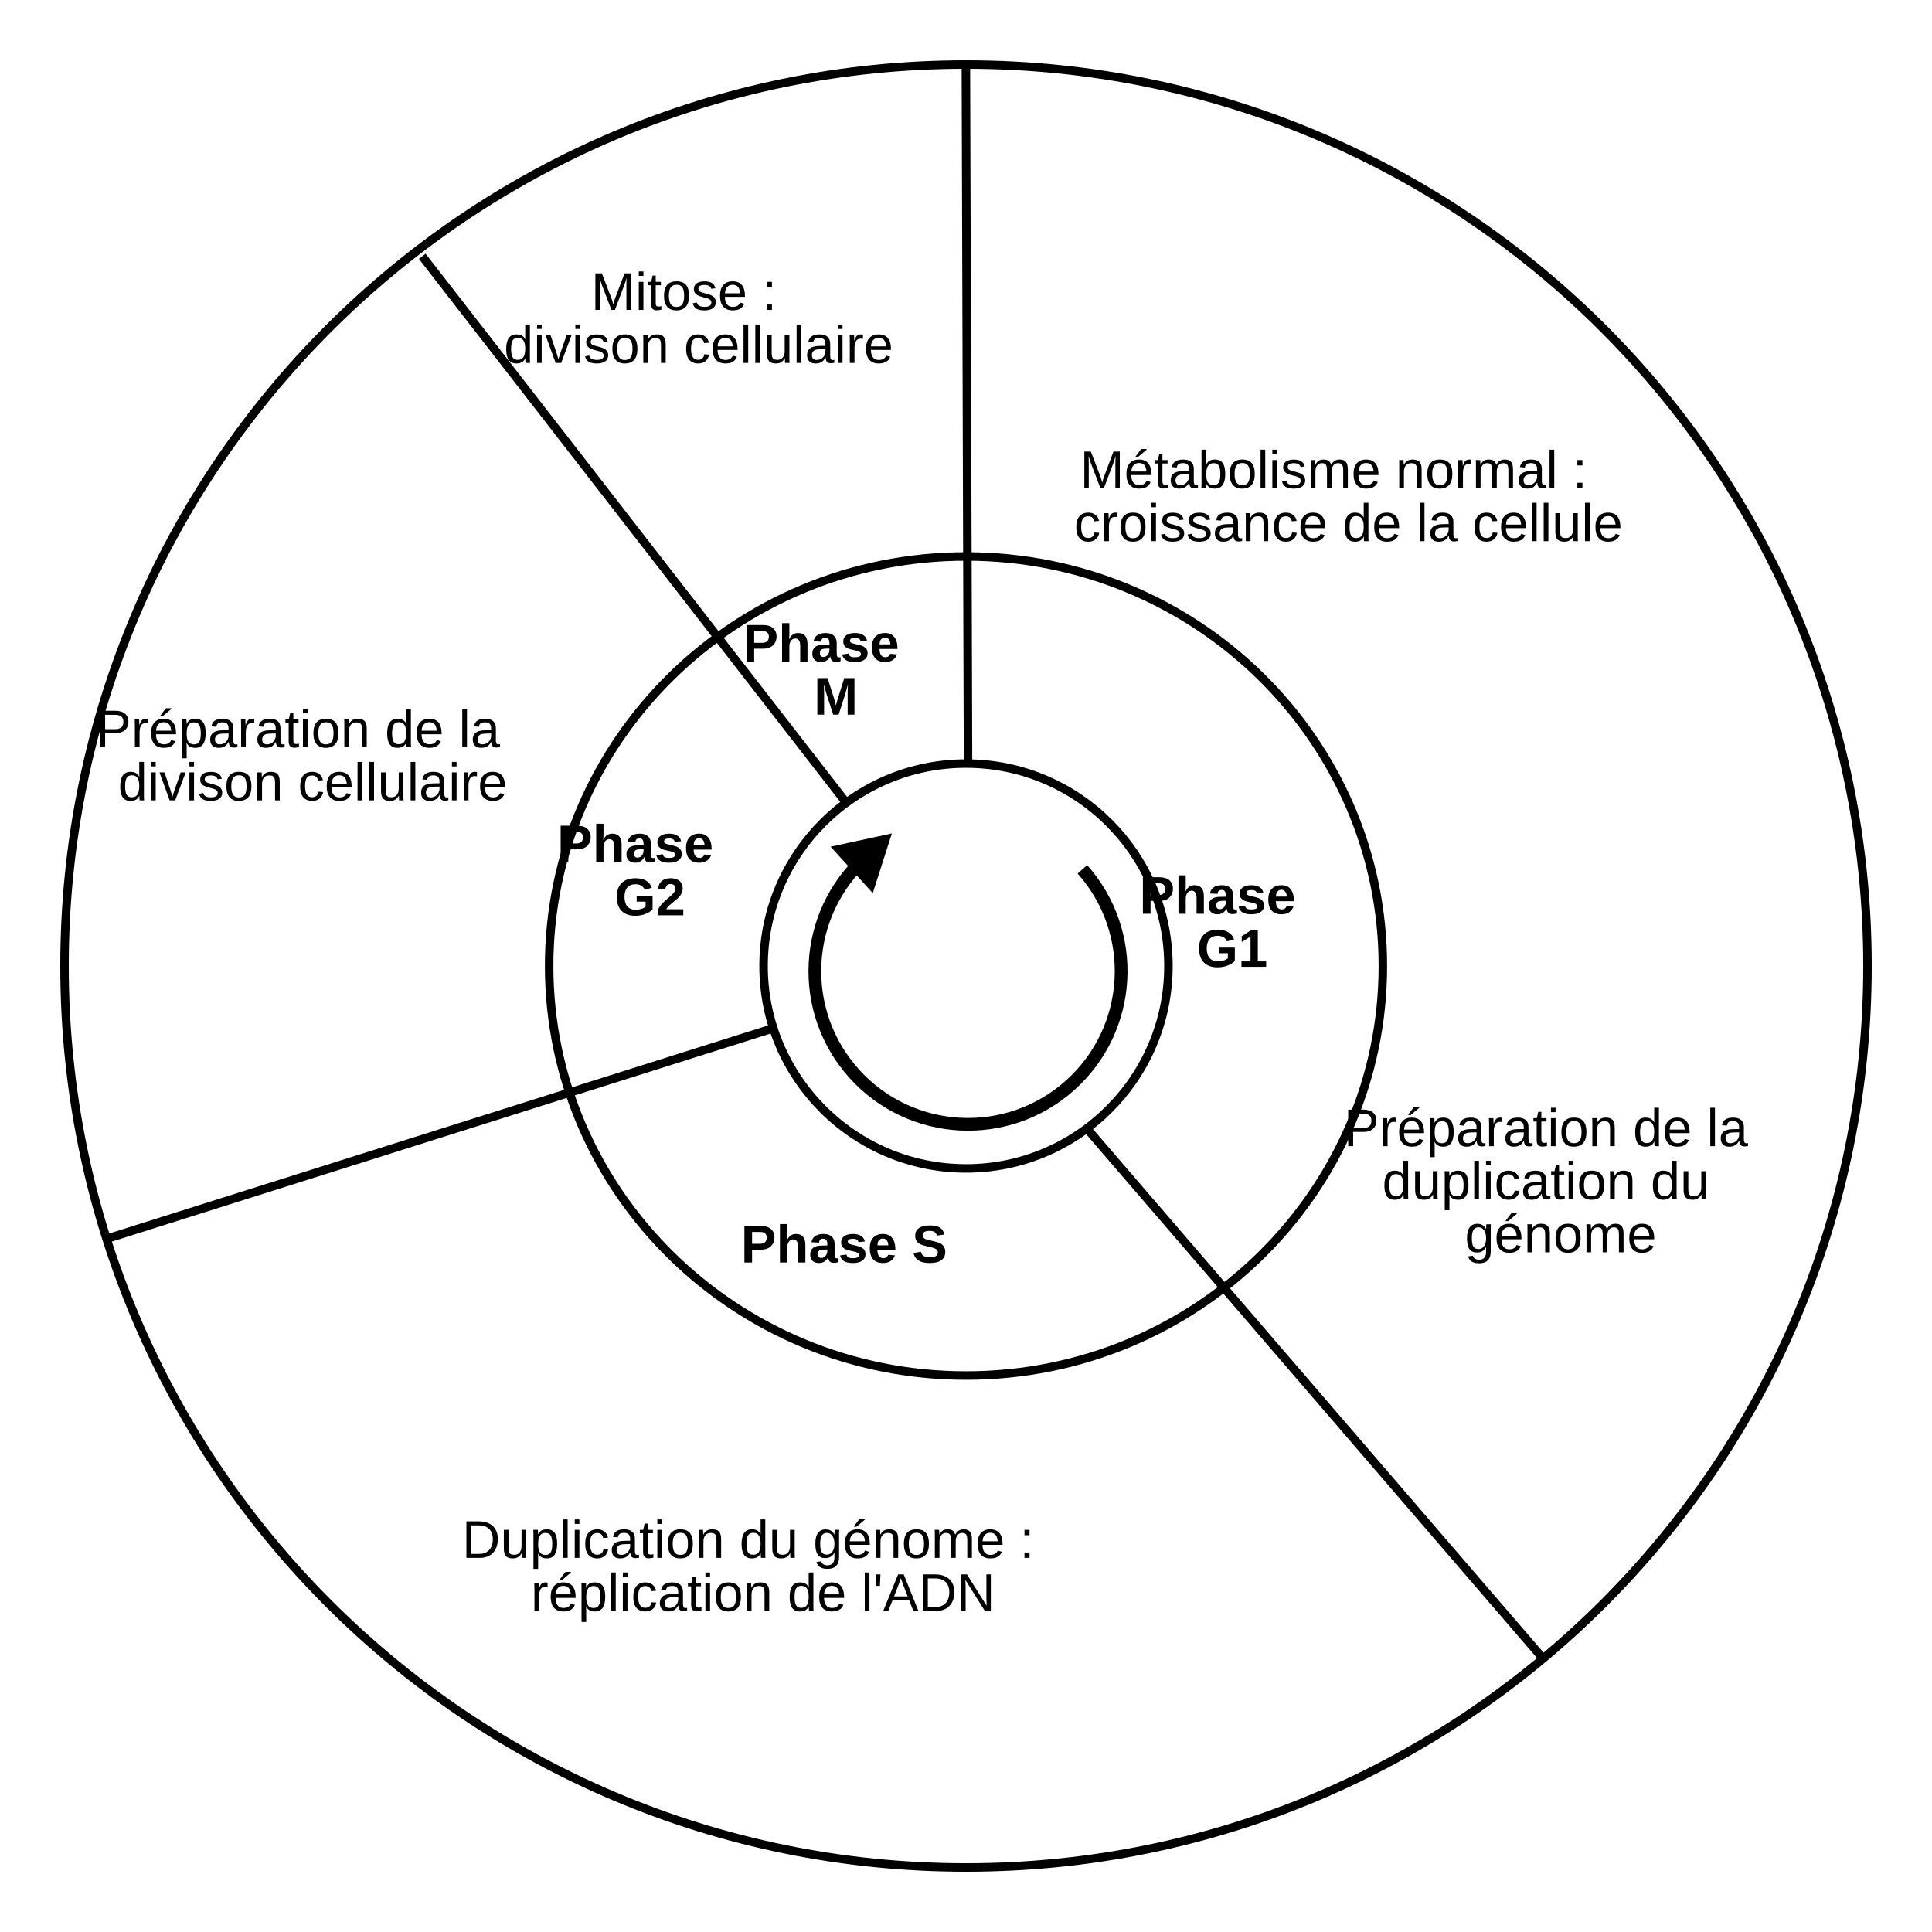
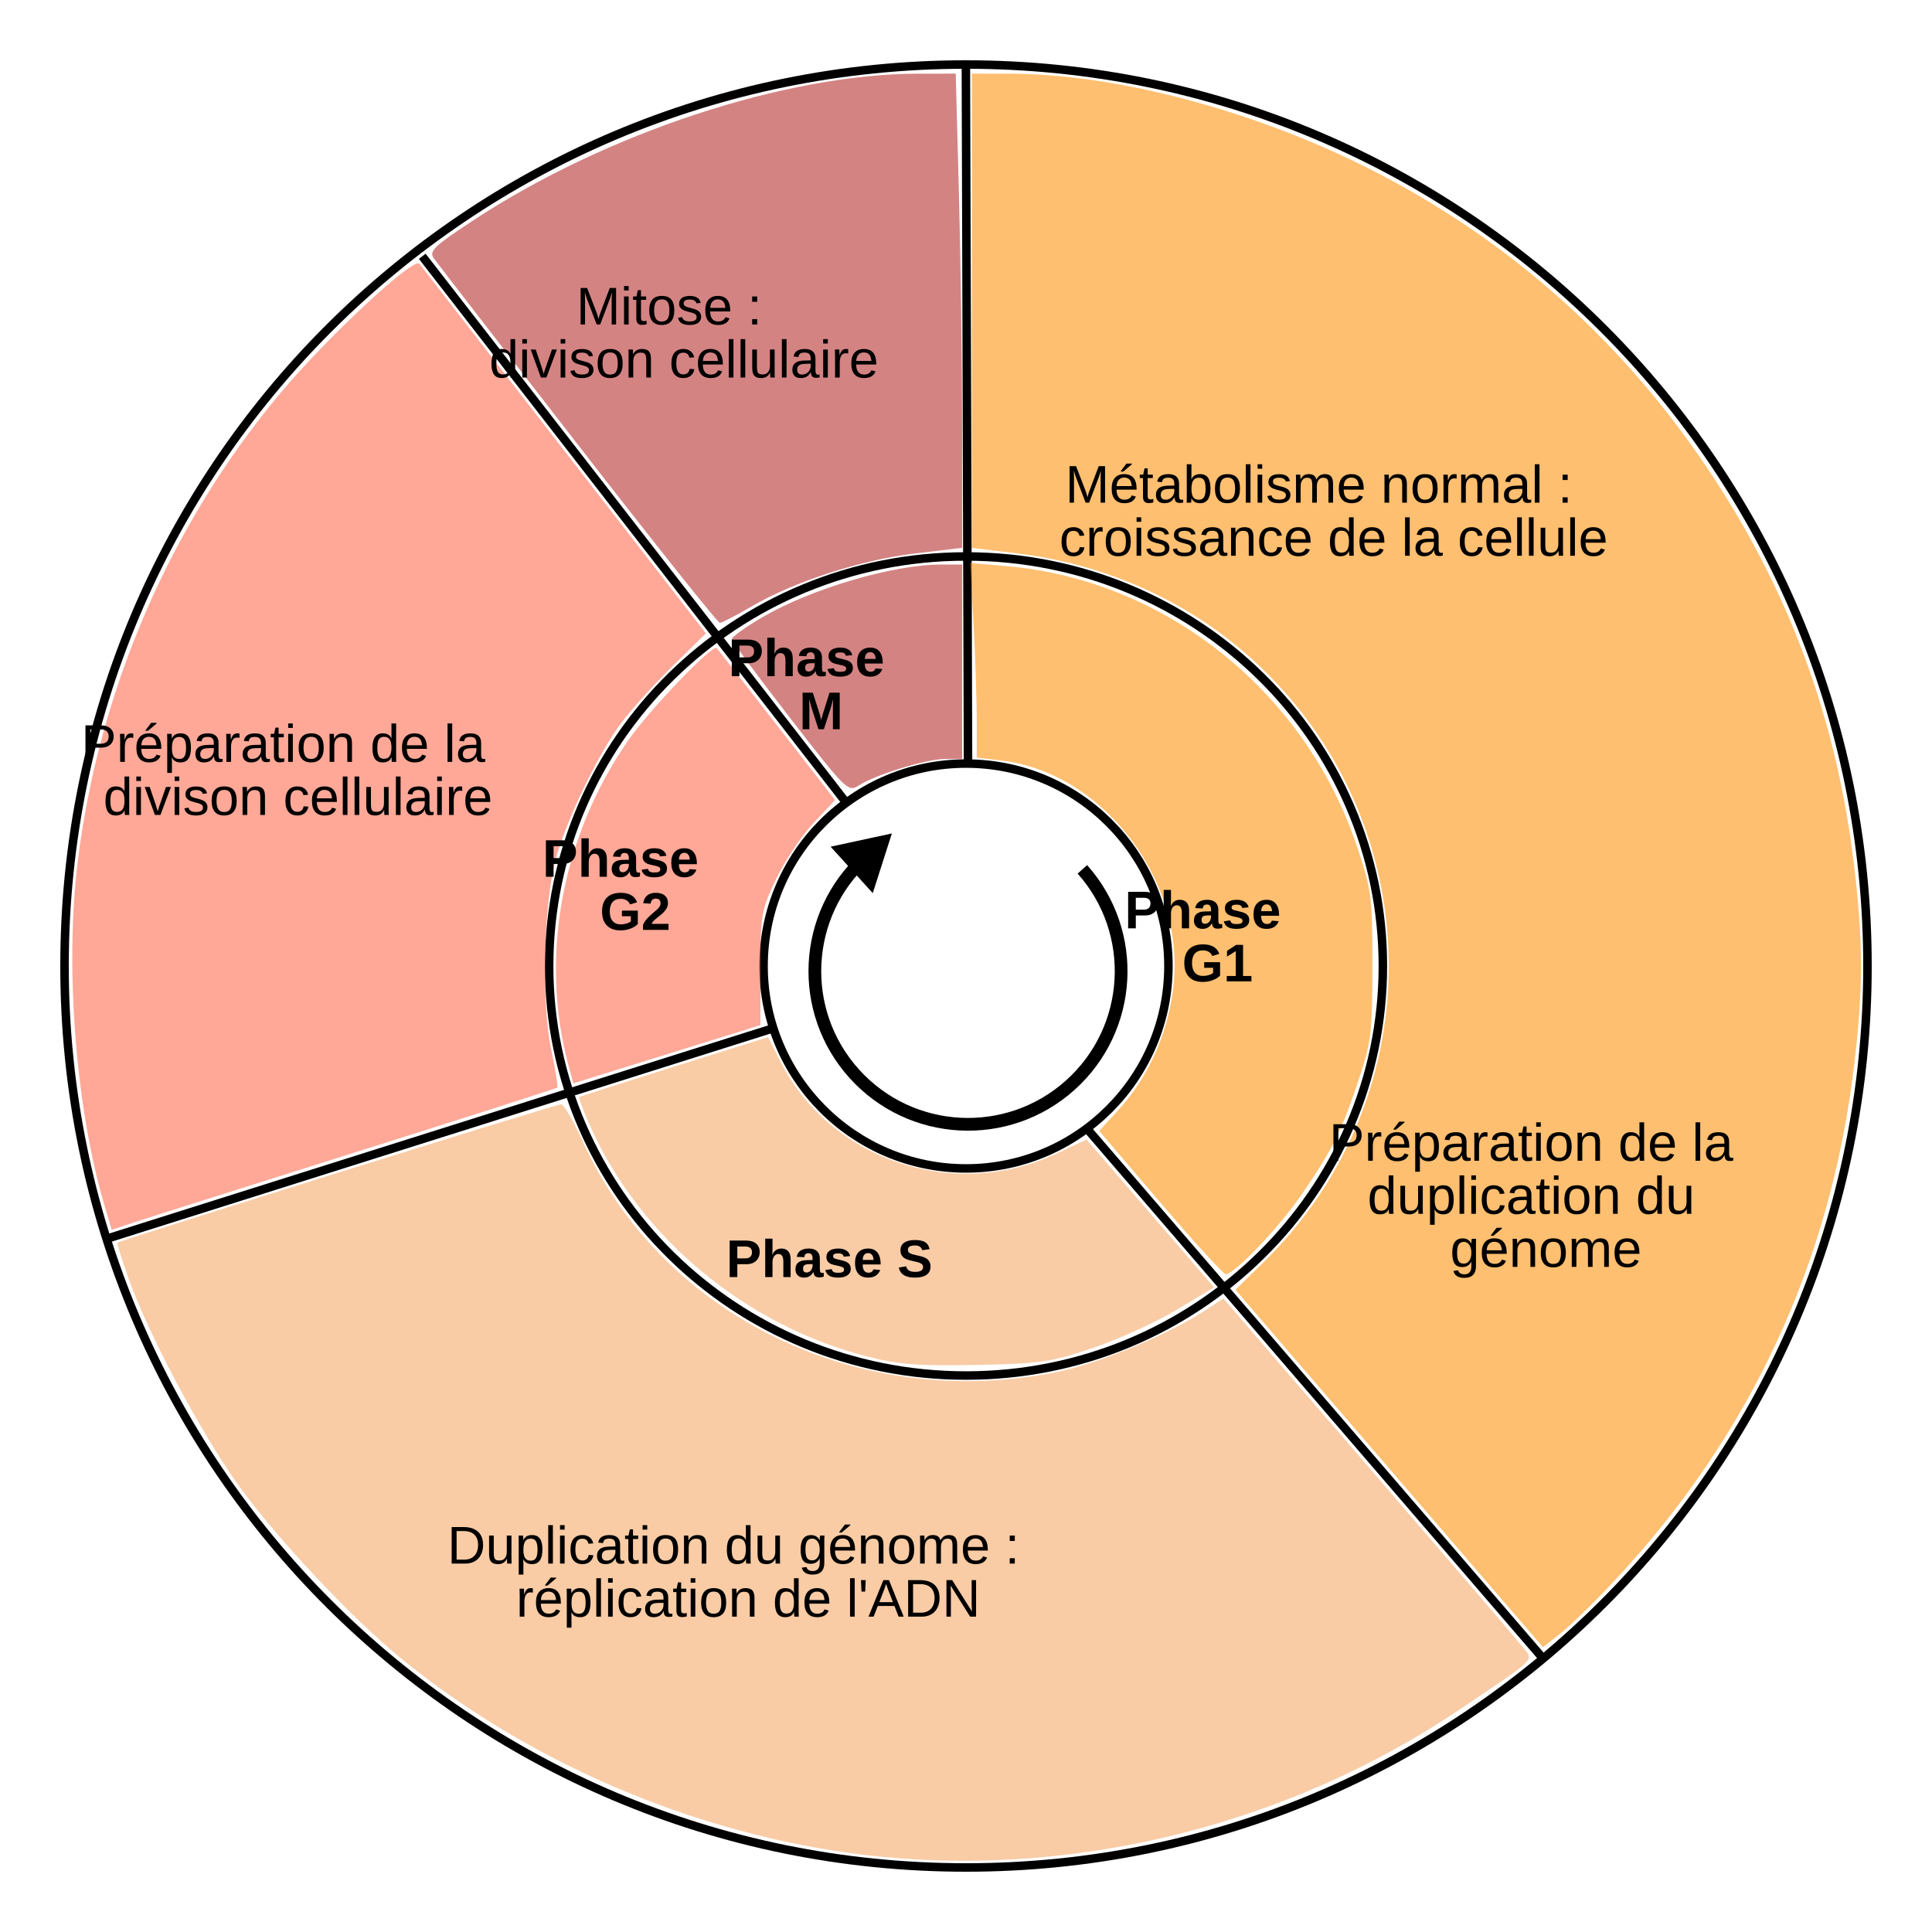
<svg xmlns="http://www.w3.org/2000/svg" width="160.256mm" height="160.256mm" viewBox="0 0 567.836 567.836" id="svg2" version="1.1">
  <defs id="defs4">
    <marker orient="auto" refY="0" refX="0" id="TriangleOutM" style="overflow:visible">
      <path id="path4317" d="m 5.77,0 -8.65,5 0,-10 8.65,5 z" style="fill:#000000;fill-opacity:1;fill-rule:evenodd;stroke:#000000;stroke-width:1pt;stroke-opacity:1" transform="scale(0.4,0.4)" />
    </marker>
    <marker orient="auto" refY="0" refX="0" id="Arrow1Lend" style="overflow:visible">
      <path id="path4175" d="M 0,0 5,-5 -12.5,0 5,5 0,0 Z" style="fill:#000000;fill-opacity:1;fill-rule:evenodd;stroke:#000000;stroke-width:1pt;stroke-opacity:1" transform="matrix(-0.8,0,0,-0.8,-10,0)" />
    </marker>
  </defs>
  <g id="layer1" transform="translate(-954.4255,2816.979)">
    <ellipse style="color:#000000;clip-rule:nonzero;display:inline;overflow:visible;visibility:visible;opacity:1;isolation:auto;mix-blend-mode:normal;color-interpolation:sRGB;color-interpolation-filters:linearRGB;solid-color:#000000;solid-opacity:1;fill:none;fill-opacity:1;fill-rule:evenodd;stroke:#000000;stroke-width:2.496;stroke-linecap:butt;stroke-linejoin:miter;stroke-miterlimit:4;stroke-dasharray:none;stroke-dashoffset:0;stroke-opacity:1;marker:none;color-rendering:auto;image-rendering:auto;shape-rendering:auto;text-rendering:auto;enable-background:accumulate" id="path4144" cx="1238.344" cy="-2533.061" rx="122.521" ry="120.369" />
    <circle id="path4146" style="color:#000000;clip-rule:nonzero;display:inline;overflow:visible;visibility:visible;opacity:1;isolation:auto;mix-blend-mode:normal;color-interpolation:sRGB;color-interpolation-filters:linearRGB;solid-color:#000000;solid-opacity:1;fill:none;fill-opacity:1;fill-rule:evenodd;stroke:#000000;stroke-width:2.496;stroke-linecap:butt;stroke-linejoin:miter;stroke-miterlimit:4;stroke-dasharray:none;stroke-dashoffset:0;stroke-opacity:1;marker:none;color-rendering:auto;image-rendering:auto;shape-rendering:auto;text-rendering:auto;enable-background:accumulate" cx="1238.344" cy="-2533.061" r="59.497" />
    <path style="fill:none;fill-rule:evenodd;stroke:#000000;stroke-width:2.496;stroke-linecap:butt;stroke-linejoin:miter;stroke-miterlimit:4;stroke-dasharray:none;stroke-opacity:1" d="m 1238.305,-2798.969 0.63,206.377" id="path4148" />
    <path id="path4150" d="m 1181.484,-2514.703 -194.963,61.576" style="fill:none;fill-rule:evenodd;stroke:#000000;stroke-width:2.496;stroke-linecap:butt;stroke-linejoin:miter;stroke-miterlimit:4;stroke-dasharray:none;stroke-opacity:1" />
    <path style="fill:none;fill-rule:evenodd;stroke:#000000;stroke-width:2.496;stroke-linecap:butt;stroke-linejoin:miter;stroke-miterlimit:4;stroke-dasharray:none;stroke-opacity:1" d="m 1407.683,-2329.828 -133.963,-155.635" id="path4152" />
    <path style="color:#000000;clip-rule:nonzero;display:inline;overflow:visible;visibility:visible;opacity:1;isolation:auto;mix-blend-mode:normal;color-interpolation:sRGB;color-interpolation-filters:linearRGB;solid-color:#000000;solid-opacity:1;fill:none;fill-opacity:1;fill-rule:evenodd;stroke:#000000;stroke-width:3.743;stroke-linecap:butt;stroke-linejoin:miter;stroke-miterlimit:4;stroke-dasharray:none;stroke-dashoffset:0;stroke-opacity:1;marker:none;marker-end:url(#TriangleOutM);color-rendering:auto;image-rendering:auto;shape-rendering:auto;text-rendering:auto;enable-background:accumulate" id="path4166" d="m 1272.551,-2561.464 a 45.01,45.01 0 0 1 -3.588,63.45 45.01,45.01 0 0 1 -63.461,-3.384 45.01,45.01 0 0 1 3.18,-63.472" />
-     <text xml:space="preserve" style="color:#000000;font-style:normal;font-variant:normal;font-weight:bold;font-stretch:normal;font-size:15.598px;line-height:100%;font-family:arial;-inkscape-font-specification:arial;text-indent:0;text-align:center;text-decoration:none;text-decoration-line:none;letter-spacing:0px;word-spacing:0px;text-transform:none;direction:ltr;block-progression:tb;writing-mode:lr-tb;baseline-shift:baseline;text-anchor:middle;display:inline;overflow:visible;visibility:visible;fill:#000000;fill-opacity:1;fill-rule:nonzero;stroke:none;stroke-width:1px;stroke-linecap:butt;stroke-linejoin:miter;stroke-opacity:1;marker:none;enable-background:accumulate" x="1213.35" y="-2445.918" id="text5350">
-       <tspan id="tspan5352" x="1213.35" y="-2445.918">Phase S</tspan>
-     </text>
    <path id="path5392" d="m 1078.531,-2741.655 124.308,160.204" style="fill:none;fill-rule:evenodd;stroke:#000000;stroke-width:2.496;stroke-linecap:butt;stroke-linejoin:miter;stroke-miterlimit:4;stroke-dasharray:none;stroke-opacity:1" />
-     <text id="text5394" y="-2548.416" x="1327.435" style="color:#000000;font-style:normal;font-variant:normal;font-weight:bold;font-stretch:normal;font-size:15.598px;line-height:100%;font-family:arial;-inkscape-font-specification:arial;text-indent:0;text-align:center;text-decoration:none;text-decoration-line:none;letter-spacing:0px;word-spacing:0px;text-transform:none;direction:ltr;block-progression:tb;writing-mode:lr-tb;baseline-shift:baseline;text-anchor:middle;display:inline;overflow:visible;visibility:visible;fill:#000000;fill-opacity:1;fill-rule:nonzero;stroke:none;stroke-width:1px;stroke-linecap:butt;stroke-linejoin:miter;stroke-opacity:1;marker:none;enable-background:accumulate" xml:space="preserve">
-       <tspan y="-2548.416" x="1327.435" id="tspan5396">Phase</tspan>
-       <tspan y="-2532.819" x="1327.435" id="tspan5398">G1</tspan>
-     </text>
-     <text xml:space="preserve" style="color:#000000;font-style:normal;font-variant:normal;font-weight:bold;font-stretch:normal;font-size:15.598px;line-height:100%;font-family:arial;-inkscape-font-specification:arial;text-indent:0;text-align:center;text-decoration:none;text-decoration-line:none;letter-spacing:0px;word-spacing:0px;text-transform:none;direction:ltr;block-progression:tb;writing-mode:lr-tb;baseline-shift:baseline;text-anchor:middle;display:inline;overflow:visible;visibility:visible;fill:#000000;fill-opacity:1;fill-rule:nonzero;stroke:none;stroke-width:1px;stroke-linecap:butt;stroke-linejoin:miter;stroke-opacity:1;marker:none;enable-background:accumulate" x="1156.307" y="-2563.568" id="text5400">
-       <tspan id="tspan5402" x="1156.307" y="-2563.568">Phase</tspan>
-       <tspan id="tspan5404" x="1156.307" y="-2547.97">G2</tspan>
-     </text>
-     <text id="text5406" y="-2622.546" x="1210.937" style="color:#000000;font-style:normal;font-variant:normal;font-weight:bold;font-stretch:normal;font-size:15.598px;line-height:100%;font-family:arial;-inkscape-font-specification:arial;text-indent:0;text-align:center;text-decoration:none;text-decoration-line:none;letter-spacing:0px;word-spacing:0px;text-transform:none;direction:ltr;block-progression:tb;writing-mode:lr-tb;baseline-shift:baseline;text-anchor:middle;display:inline;overflow:visible;visibility:visible;fill:#000000;fill-opacity:1;fill-rule:nonzero;stroke:none;stroke-width:1px;stroke-linecap:butt;stroke-linejoin:miter;stroke-opacity:1;marker:none;enable-background:accumulate" xml:space="preserve">
-       <tspan y="-2622.546" x="1210.937" id="tspan5408">Phase</tspan>
-       <tspan y="-2606.948" x="1210.937" id="tspan5410">M</tspan>
-     </text>
    <circle cy="-2533.061" cx="1238.344" id="ellipse5412" style="color:#000000;clip-rule:nonzero;display:inline;overflow:visible;visibility:visible;opacity:1;isolation:auto;mix-blend-mode:normal;color-interpolation:sRGB;color-interpolation-filters:linearRGB;solid-color:#000000;solid-opacity:1;fill:none;fill-opacity:1;fill-rule:evenodd;stroke:#000000;stroke-width:2.496;stroke-linecap:butt;stroke-linejoin:miter;stroke-miterlimit:4;stroke-dasharray:none;stroke-dashoffset:0;stroke-opacity:1;marker:none;color-rendering:auto;image-rendering:auto;shape-rendering:auto;text-rendering:auto;enable-background:accumulate" r="264.954" />
-     <text xml:space="preserve" style="color:#000000;font-style:normal;font-variant:normal;font-weight:normal;font-stretch:normal;font-size:15.598px;line-height:100%;font-family:arial;-inkscape-font-specification:arial;text-indent:0;text-align:center;text-decoration:none;text-decoration-line:none;letter-spacing:0px;word-spacing:0px;text-transform:none;direction:ltr;block-progression:tb;writing-mode:lr-tb;baseline-shift:baseline;text-anchor:middle;display:inline;overflow:visible;visibility:visible;fill:#000000;fill-opacity:1;fill-rule:nonzero;stroke:none;stroke-width:1px;stroke-linecap:butt;stroke-linejoin:miter;stroke-opacity:1;marker:none;enable-background:accumulate" x="1170.602" y="-2725.905" id="text5414">
-       <tspan id="tspan5418" x="1170.602" y="-2725.905">Mitose :</tspan>
-       <tspan x="1170.602" y="-2710.307" id="tspan5422">divison cellulaire</tspan>
-     </text>
-     <text id="text5424" y="-2359.107" x="1189.509" style="color:#000000;font-style:normal;font-variant:normal;font-weight:normal;font-stretch:normal;font-size:15.598px;line-height:100%;font-family:arial;-inkscape-font-specification:arial;text-indent:0;text-align:center;text-decoration:none;text-decoration-line:none;letter-spacing:0px;word-spacing:0px;text-transform:none;direction:ltr;block-progression:tb;writing-mode:lr-tb;baseline-shift:baseline;text-anchor:middle;display:inline;overflow:visible;visibility:visible;fill:#000000;fill-opacity:1;fill-rule:nonzero;stroke:none;stroke-width:1px;stroke-linecap:butt;stroke-linejoin:miter;stroke-opacity:1;marker:none;enable-background:accumulate" xml:space="preserve">
-       <tspan id="tspan5428" y="-2359.107" x="1191.672">Duplication du génome : </tspan>
-       <tspan y="-2343.51" x="1189.509" id="tspan5446">réplication de l'ADN</tspan>
-     </text>
-     <text xml:space="preserve" style="color:#000000;font-style:normal;font-variant:normal;font-weight:normal;font-stretch:normal;font-size:15.598px;line-height:100%;font-family:arial;-inkscape-font-specification:arial;text-indent:0;text-align:center;text-decoration:none;text-decoration-line:none;letter-spacing:0px;word-spacing:0px;text-transform:none;direction:ltr;block-progression:tb;writing-mode:lr-tb;baseline-shift:baseline;text-anchor:middle;display:inline;overflow:visible;visibility:visible;fill:#000000;fill-opacity:1;fill-rule:nonzero;stroke:none;stroke-width:1px;stroke-linecap:butt;stroke-linejoin:miter;stroke-opacity:1;marker:none;enable-background:accumulate" x="1057.159" y="-2597.337" id="text5432">
-       <tspan x="1057.159" y="-2597.337" id="tspan5434">Préparation de la</tspan>
-       <tspan x="1057.159" y="-2581.739" id="tspan5436">divison cellulaire</tspan>
-     </text>
-     <text xml:space="preserve" style="color:#000000;font-style:normal;font-variant:normal;font-weight:normal;font-stretch:normal;font-size:15.598px;line-height:100%;font-family:arial;-inkscape-font-specification:arial;text-indent:0;text-align:center;text-decoration:none;text-decoration-line:none;letter-spacing:0px;word-spacing:0px;text-transform:none;direction:ltr;block-progression:tb;writing-mode:lr-tb;baseline-shift:baseline;text-anchor:middle;display:inline;overflow:visible;visibility:visible;fill:#000000;fill-opacity:1;fill-rule:nonzero;stroke:none;stroke-width:1px;stroke-linecap:butt;stroke-linejoin:miter;stroke-opacity:1;marker:none;enable-background:accumulate" x="1423.957" y="-2480.113" id="text5438">
-       <tspan x="1423.957" y="-2480.113" id="tspan5440">Préparation de la</tspan>
-       <tspan x="1423.957" y="-2464.515" id="tspan5442">duplication du</tspan>
-       <tspan x="1423.957" y="-2448.918" id="tspan5444">génome</tspan>
-     </text>
-     <text id="text5448" y="-2673.523" x="1361.567" style="color:#000000;font-style:normal;font-variant:normal;font-weight:normal;font-stretch:normal;font-size:15.598px;line-height:100%;font-family:arial;-inkscape-font-specification:arial;text-indent:0;text-align:center;text-decoration:none;text-decoration-line:none;letter-spacing:0px;word-spacing:0px;text-transform:none;direction:ltr;block-progression:tb;writing-mode:lr-tb;baseline-shift:baseline;text-anchor:middle;display:inline;overflow:visible;visibility:visible;fill:#000000;fill-opacity:1;fill-rule:nonzero;stroke:none;stroke-width:1px;stroke-linecap:butt;stroke-linejoin:miter;stroke-opacity:1;marker:none;enable-background:accumulate" xml:space="preserve">
-       <tspan id="tspan5454" y="-2673.523" x="1363.73">Métabolisme normal : </tspan>
-       <tspan y="-2657.925" x="1361.567" id="tspan5461">croissance de la cellule</tspan>
-     </text>
+     <path style="color:#000000;clip-rule:nonzero;display:inline;overflow:visible;visibility:visible;opacity:0.559;isolation:auto;mix-blend-mode:normal;color-interpolation:sRGB;color-interpolation-filters:linearRGB;solid-color:#000000;solid-opacity:1;fill:#f4a460;fill-opacity:1;fill-rule:evenodd;stroke:none;stroke-width:4;stroke-linecap:butt;stroke-linejoin:miter;stroke-miterlimit:4;stroke-dasharray:none;stroke-dashoffset:0;stroke-opacity:1;marker:none;color-rendering:auto;image-rendering:auto;shape-rendering:auto;text-rendering:auto;enable-background:accumulate" d="M 259.599,545.769 C 208.859,540.875 157.269,519.621 117.787,487.346 103.022,475.277 80.545,451.259 69.615,435.873 58.767,420.602 43.523,391.869 37.897,376.089 c -2.07,-5.805 -3.584,-10.69 -3.365,-10.856 0.997,-0.754 129.133,-40.738 130.398,-40.689 0.786,0.03 3.679,5.013 6.429,11.074 23.312,51.377 81.501,79.545 139.566,67.563 12.61,-2.602 33.373,-11.339 44.17,-18.587 l 4.45,-2.987 42.692,49.57 c 23.481,27.263 43.892,51.093 45.358,52.954 3.193,4.054 4.554,2.707 -18.38,18.176 -49.508,33.392 -110.907,49.125 -169.617,43.462 z" id="path4233" transform="translate(954.4255,-2816.979)" />
+     <path style="color:#000000;clip-rule:nonzero;display:inline;overflow:visible;visibility:visible;opacity:0.559;isolation:auto;mix-blend-mode:normal;color-interpolation:sRGB;color-interpolation-filters:linearRGB;solid-color:#000000;solid-opacity:1;fill:#f4a460;fill-opacity:1;fill-rule:evenodd;stroke:none;stroke-width:4;stroke-linecap:butt;stroke-linejoin:miter;stroke-miterlimit:4;stroke-dasharray:none;stroke-dashoffset:0;stroke-opacity:1;marker:none;color-rendering:auto;image-rendering:auto;shape-rendering:auto;text-rendering:auto;enable-background:accumulate" d="m 255.237,398.779 c -36.044,-9.104 -67.332,-35.142 -81.953,-68.203 -1.912,-4.322 -3.288,-7.993 -3.058,-8.157 0.23,-0.164 12.818,-4.191 27.974,-8.949 l 27.556,-8.651 3.66,7.223 c 14.708,29.026 50.943,41.126 81.014,27.054 l 8.913,-4.171 18.744,21.719 18.744,21.719 -10.952,6.581 c -6.023,3.619 -17.059,8.656 -24.523,11.193 -12.44,4.228 -15.298,4.648 -34.286,5.032 -16.875,0.341 -22.776,-0.102 -31.835,-2.39 z" id="path4235" transform="translate(954.4255,-2816.979)" />
+     <path style="color:#000000;clip-rule:nonzero;display:inline;overflow:visible;visibility:visible;opacity:0.559;isolation:auto;mix-blend-mode:normal;color-interpolation:sRGB;color-interpolation-filters:linearRGB;solid-color:#000000;solid-opacity:1;fill:#ff8c00;fill-opacity:1;fill-rule:evenodd;stroke:none;stroke-width:4;stroke-linecap:butt;stroke-linejoin:miter;stroke-miterlimit:4;stroke-dasharray:none;stroke-dashoffset:0;stroke-opacity:1;marker:none;color-rendering:auto;image-rendering:auto;shape-rendering:auto;text-rendering:auto;enable-background:accumulate" d="m 408.308,431.61 -45.193,-52.523 8.512,-8.364 c 49.97,-49.103 48.501,-129.427 -3.23,-176.64 -18.938,-17.284 -43.159,-28.239 -69.539,-31.45 l -13.214,-1.609 0,-69.69 0,-69.69 11.071,0.008 c 29.668,0.023 68.15,9.802 101.145,25.703 42.398,20.433 77.336,50.716 103.695,89.88 24.177,35.922 38.269,73.995 43.4,117.257 2.669,22.504 2.669,36.085 0,58.589 -6.837,57.651 -30.369,108.446 -69.945,150.979 -5.989,6.436 -13.279,13.585 -16.199,15.887 l -5.311,4.185 -45.193,-52.523 z" id="path4243" transform="translate(954.4255,-2816.979)" />
+     <path style="color:#000000;clip-rule:nonzero;display:inline;overflow:visible;visibility:visible;opacity:0.559;isolation:auto;mix-blend-mode:normal;color-interpolation:sRGB;color-interpolation-filters:linearRGB;solid-color:#000000;solid-opacity:1;fill:#ff8c00;fill-opacity:1;fill-rule:evenodd;stroke:none;stroke-width:4;stroke-linecap:butt;stroke-linejoin:miter;stroke-miterlimit:4;stroke-dasharray:none;stroke-dashoffset:0;stroke-opacity:1;marker:none;color-rendering:auto;image-rendering:auto;shape-rendering:auto;text-rendering:auto;enable-background:accumulate" d="m 341.047,353.441 -17.986,-21.06 5.496,-5.963 c 12.671,-13.746 18.967,-34.342 15.924,-52.088 -4.474,-26.092 -25.947,-47.929 -49.921,-50.768 l -7.487,-0.887 0,-11.005 c 0,-6.053 -0.426,-18.924 -0.946,-28.602 l -0.946,-17.596 10.589,0.915 c 46.777,4.04 87.858,36.884 103.07,82.401 4.293,12.846 4.535,14.717 4.526,35 -0.009,19.653 -0.343,22.435 -4.03,33.571 -4.957,14.97 -7.828,20.734 -16.859,33.848 -6.751,9.803 -19.62,23.295 -22.22,23.295 -0.673,0 -9.318,-9.477 -19.21,-21.06 z" id="path4245" transform="translate(954.4255,-2816.979)" />
+     <path style="color:#000000;clip-rule:nonzero;display:inline;overflow:visible;visibility:visible;opacity:0.559;isolation:auto;mix-blend-mode:normal;color-interpolation:sRGB;color-interpolation-filters:linearRGB;solid-color:#000000;solid-opacity:1;fill:#ff6347;fill-opacity:1;fill-rule:evenodd;stroke:none;stroke-width:4;stroke-linecap:butt;stroke-linejoin:miter;stroke-miterlimit:4;stroke-dasharray:none;stroke-dashoffset:0;stroke-opacity:1;marker:none;color-rendering:auto;image-rendering:auto;shape-rendering:auto;text-rendering:auto;enable-background:accumulate" d="M 30.685,354.193 C 22.239,325.752 19.012,284.025 22.862,253.035 29.12,202.67 49.949,154.442 82.078,115.93 95.884,99.38 121.681,75.331 123.277,77.522 c 0.221,0.303 19.253,24.868 42.295,54.59 l 41.893,54.039 -9.692,9.532 c -5.33,5.243 -12.123,12.746 -15.094,16.675 -6.639,8.778 -16.156,28.49 -19.312,40 -3.538,12.904 -4.289,41.899 -1.441,55.667 1.275,6.165 2.127,11.4 1.893,11.633 -0.234,0.234 -27.079,8.828 -59.657,19.098 -32.578,10.27 -61.953,19.578 -65.277,20.685 l -6.045,2.011 -2.156,-7.259 z" id="path4249" transform="translate(954.4255,-2816.979)" />
+     <path style="color:#000000;clip-rule:nonzero;display:inline;overflow:visible;visibility:visible;opacity:0.559;isolation:auto;mix-blend-mode:normal;color-interpolation:sRGB;color-interpolation-filters:linearRGB;solid-color:#000000;solid-opacity:1;fill:#ff6347;fill-opacity:1;fill-rule:evenodd;stroke:none;stroke-width:4;stroke-linecap:butt;stroke-linejoin:miter;stroke-miterlimit:4;stroke-dasharray:none;stroke-dashoffset:0;stroke-opacity:1;marker:none;color-rendering:auto;image-rendering:auto;shape-rendering:auto;text-rendering:auto;enable-background:accumulate" d="m 167.05,312.99 c -8.5,-31.565 -1.99,-67.074 17.451,-95.197 6.278,-9.081 24.944,-28.574 26.151,-27.31 0.235,0.246 8.157,10.395 17.605,22.553 l 17.178,22.106 -6.417,6.861 c -3.53,3.773 -8.465,11.183 -10.967,16.465 -4.303,9.083 -4.55,10.507 -4.55,26.219 l 0,16.614 -27.495,8.557 -27.495,8.557 -1.46,-5.423 z" id="path4251" transform="translate(954.4255,-2816.979)" />
+     <path style="color:#000000;clip-rule:nonzero;display:inline;overflow:visible;visibility:visible;opacity:0.559;isolation:auto;mix-blend-mode:normal;color-interpolation:sRGB;color-interpolation-filters:linearRGB;solid-color:#000000;solid-opacity:1;fill:#b22222;fill-opacity:1;fill-rule:evenodd;stroke:none;stroke-width:4;stroke-linecap:butt;stroke-linejoin:miter;stroke-miterlimit:4;stroke-dasharray:none;stroke-dashoffset:0;stroke-opacity:1;marker:none;color-rendering:auto;image-rendering:auto;shape-rendering:auto;text-rendering:auto;enable-background:accumulate" d="m 169.854,130.708 c -22.351,-28.801 -41.408,-53.449 -42.348,-54.775 -1.491,-2.102 -0.029,-3.516 11.429,-11.062 39.089,-25.744 92.045,-43.2 131.123,-43.221 l 10.843,-0.006 0.94,35.357 c 0.517,19.446 0.941,50.805 0.943,69.686 l 0.003,34.329 -13.968,1.67 c -15.838,1.894 -35.41,8.245 -47.894,15.54 -4.56,2.665 -8.773,4.845 -9.361,4.845 -0.589,0 -19.358,-23.564 -41.709,-52.365 z" id="path4253" transform="translate(954.4255,-2816.979)" />
+     <path style="color:#000000;clip-rule:nonzero;display:inline;overflow:visible;visibility:visible;opacity:0.559;isolation:auto;mix-blend-mode:normal;color-interpolation:sRGB;color-interpolation-filters:linearRGB;solid-color:#000000;solid-opacity:1;fill:#b22222;fill-opacity:1;fill-rule:evenodd;stroke:none;stroke-width:4;stroke-linecap:butt;stroke-linejoin:miter;stroke-miterlimit:4;stroke-dasharray:none;stroke-dashoffset:0;stroke-opacity:1;marker:none;color-rendering:auto;image-rendering:auto;shape-rendering:auto;text-rendering:auto;enable-background:accumulate" d="m 232.215,211.025 c -9.334,-12.06 -17.042,-22.463 -17.128,-23.116 -0.086,-0.653 4.018,-3.615 9.12,-6.582 14.324,-8.328 38.298,-15.396 52.222,-15.396 l 6.358,0 0,28.571 0,28.571 -5.045,0 c -5.508,0 -20.574,4.65 -25.478,7.863 -2.952,1.934 -3.77,1.122 -20.049,-19.911 z" id="path4255" transform="translate(954.4255,-2816.979)" />
+     <g id="g4204" transform="translate(0,4.285712)">
+       <text id="text5350" y="-2445.918" x="1213.35" style="color:#000000;font-style:normal;font-variant:normal;font-weight:bold;font-stretch:normal;font-size:15.598px;line-height:100%;font-family:arial;-inkscape-font-specification:arial;text-indent:0;text-align:center;text-decoration:none;text-decoration-line:none;letter-spacing:0px;word-spacing:0px;text-transform:none;direction:ltr;block-progression:tb;writing-mode:lr-tb;baseline-shift:baseline;text-anchor:middle;display:inline;overflow:visible;visibility:visible;fill:#000000;fill-opacity:1;fill-rule:nonzero;stroke:none;stroke-width:1px;stroke-linecap:butt;stroke-linejoin:miter;stroke-opacity:1;marker:none;enable-background:accumulate" xml:space="preserve">
+         <tspan y="-2445.918" x="1213.35" id="tspan5352">Phase S</tspan>
+       </text>
+       <text xml:space="preserve" style="color:#000000;font-style:normal;font-variant:normal;font-weight:bold;font-stretch:normal;font-size:15.598px;line-height:100%;font-family:arial;-inkscape-font-specification:arial;text-indent:0;text-align:center;text-decoration:none;text-decoration-line:none;letter-spacing:0px;word-spacing:0px;text-transform:none;direction:ltr;block-progression:tb;writing-mode:lr-tb;baseline-shift:baseline;text-anchor:middle;display:inline;overflow:visible;visibility:visible;fill:#000000;fill-opacity:1;fill-rule:nonzero;stroke:none;stroke-width:1px;stroke-linecap:butt;stroke-linejoin:miter;stroke-opacity:1;marker:none;enable-background:accumulate" x="1327.435" y="-2548.416" id="text5394">
+         <tspan id="tspan5396" x="1327.435" y="-2548.416">Phase</tspan>
+         <tspan id="tspan5398" x="1327.435" y="-2532.819">G1</tspan>
+       </text>
+       <text id="text5400" y="-2563.568" x="1156.307" style="color:#000000;font-style:normal;font-variant:normal;font-weight:bold;font-stretch:normal;font-size:15.598px;line-height:100%;font-family:arial;-inkscape-font-specification:arial;text-indent:0;text-align:center;text-decoration:none;text-decoration-line:none;letter-spacing:0px;word-spacing:0px;text-transform:none;direction:ltr;block-progression:tb;writing-mode:lr-tb;baseline-shift:baseline;text-anchor:middle;display:inline;overflow:visible;visibility:visible;fill:#000000;fill-opacity:1;fill-rule:nonzero;stroke:none;stroke-width:1px;stroke-linecap:butt;stroke-linejoin:miter;stroke-opacity:1;marker:none;enable-background:accumulate" xml:space="preserve">
+         <tspan y="-2563.568" x="1156.307" id="tspan5402">Phase</tspan>
+         <tspan y="-2547.97" x="1156.307" id="tspan5404">G2</tspan>
+       </text>
+       <text xml:space="preserve" style="color:#000000;font-style:normal;font-variant:normal;font-weight:bold;font-stretch:normal;font-size:15.598px;line-height:100%;font-family:arial;-inkscape-font-specification:arial;text-indent:0;text-align:center;text-decoration:none;text-decoration-line:none;letter-spacing:0px;word-spacing:0px;text-transform:none;direction:ltr;block-progression:tb;writing-mode:lr-tb;baseline-shift:baseline;text-anchor:middle;display:inline;overflow:visible;visibility:visible;fill:#000000;fill-opacity:1;fill-rule:nonzero;stroke:none;stroke-width:1px;stroke-linecap:butt;stroke-linejoin:miter;stroke-opacity:1;marker:none;enable-background:accumulate" x="1210.937" y="-2622.546" id="text5406">
+         <tspan id="tspan5408" x="1210.937" y="-2622.546">Phase</tspan>
+         <tspan id="tspan5410" x="1210.937" y="-2606.948">M</tspan>
+       </text>
+       <text id="text5414" y="-2725.905" x="1170.602" style="color:#000000;font-style:normal;font-variant:normal;font-weight:normal;font-stretch:normal;font-size:15.598px;line-height:100%;font-family:arial;-inkscape-font-specification:arial;text-indent:0;text-align:center;text-decoration:none;text-decoration-line:none;letter-spacing:0px;word-spacing:0px;text-transform:none;direction:ltr;block-progression:tb;writing-mode:lr-tb;baseline-shift:baseline;text-anchor:middle;display:inline;overflow:visible;visibility:visible;fill:#000000;fill-opacity:1;fill-rule:nonzero;stroke:none;stroke-width:1px;stroke-linecap:butt;stroke-linejoin:miter;stroke-opacity:1;marker:none;enable-background:accumulate" xml:space="preserve">
+         <tspan y="-2725.905" x="1170.602" id="tspan5418">Mitose :</tspan>
+         <tspan id="tspan5422" y="-2710.307" x="1170.602">divison cellulaire</tspan>
+       </text>
+       <text xml:space="preserve" style="color:#000000;font-style:normal;font-variant:normal;font-weight:normal;font-stretch:normal;font-size:15.598px;line-height:100%;font-family:arial;-inkscape-font-specification:arial;text-indent:0;text-align:center;text-decoration:none;text-decoration-line:none;letter-spacing:0px;word-spacing:0px;text-transform:none;direction:ltr;block-progression:tb;writing-mode:lr-tb;baseline-shift:baseline;text-anchor:middle;display:inline;overflow:visible;visibility:visible;fill:#000000;fill-opacity:1;fill-rule:nonzero;stroke:none;stroke-width:1px;stroke-linecap:butt;stroke-linejoin:miter;stroke-opacity:1;marker:none;enable-background:accumulate" x="1189.509" y="-2361.709" id="text5424">
+         <tspan x="1191.672" y="-2361.709" id="tspan5428">Duplication du génome : </tspan>
+         <tspan id="tspan5446" x="1189.509" y="-2346.112">réplication de l'ADN</tspan>
+       </text>
+       <text id="text5432" y="-2597.337" x="1057.159" style="color:#000000;font-style:normal;font-variant:normal;font-weight:normal;font-stretch:normal;font-size:15.598px;line-height:100%;font-family:arial;-inkscape-font-specification:arial;text-indent:0;text-align:center;text-decoration:none;text-decoration-line:none;letter-spacing:0px;word-spacing:0px;text-transform:none;direction:ltr;block-progression:tb;writing-mode:lr-tb;baseline-shift:baseline;text-anchor:middle;display:inline;overflow:visible;visibility:visible;fill:#000000;fill-opacity:1;fill-rule:nonzero;stroke:none;stroke-width:1px;stroke-linecap:butt;stroke-linejoin:miter;stroke-opacity:1;marker:none;enable-background:accumulate" xml:space="preserve">
+         <tspan id="tspan5434" y="-2597.337" x="1057.159">Préparation de la</tspan>
+         <tspan id="tspan5436" y="-2581.739" x="1057.159">divison cellulaire</tspan>
+       </text>
+       <text id="text5438" y="-2480.113" x="1423.957" style="color:#000000;font-style:normal;font-variant:normal;font-weight:normal;font-stretch:normal;font-size:15.598px;line-height:100%;font-family:arial;-inkscape-font-specification:arial;text-indent:0;text-align:center;text-decoration:none;text-decoration-line:none;letter-spacing:0px;word-spacing:0px;text-transform:none;direction:ltr;block-progression:tb;writing-mode:lr-tb;baseline-shift:baseline;text-anchor:middle;display:inline;overflow:visible;visibility:visible;fill:#000000;fill-opacity:1;fill-rule:nonzero;stroke:none;stroke-width:1px;stroke-linecap:butt;stroke-linejoin:miter;stroke-opacity:1;marker:none;enable-background:accumulate" xml:space="preserve">
+         <tspan id="tspan5440" y="-2480.113" x="1423.957">Préparation de la</tspan>
+         <tspan id="tspan5442" y="-2464.515" x="1423.957">duplication du</tspan>
+         <tspan id="tspan5444" y="-2448.918" x="1423.957">génome</tspan>
+       </text>
+       <text xml:space="preserve" style="color:#000000;font-style:normal;font-variant:normal;font-weight:normal;font-stretch:normal;font-size:15.598px;line-height:100%;font-family:arial;-inkscape-font-specification:arial;text-indent:0;text-align:center;text-decoration:none;text-decoration-line:none;letter-spacing:0px;word-spacing:0px;text-transform:none;direction:ltr;block-progression:tb;writing-mode:lr-tb;baseline-shift:baseline;text-anchor:middle;display:inline;overflow:visible;visibility:visible;fill:#000000;fill-opacity:1;fill-rule:nonzero;stroke:none;stroke-width:1px;stroke-linecap:butt;stroke-linejoin:miter;stroke-opacity:1;marker:none;enable-background:accumulate" x="1361.567" y="-2673.523" id="text5448">
+         <tspan x="1363.73" y="-2673.523" id="tspan5454">Métabolisme normal : </tspan>
+         <tspan id="tspan5461" x="1361.567" y="-2657.925">croissance de la cellule</tspan>
+       </text>
+     </g>
  </g>
</svg>
